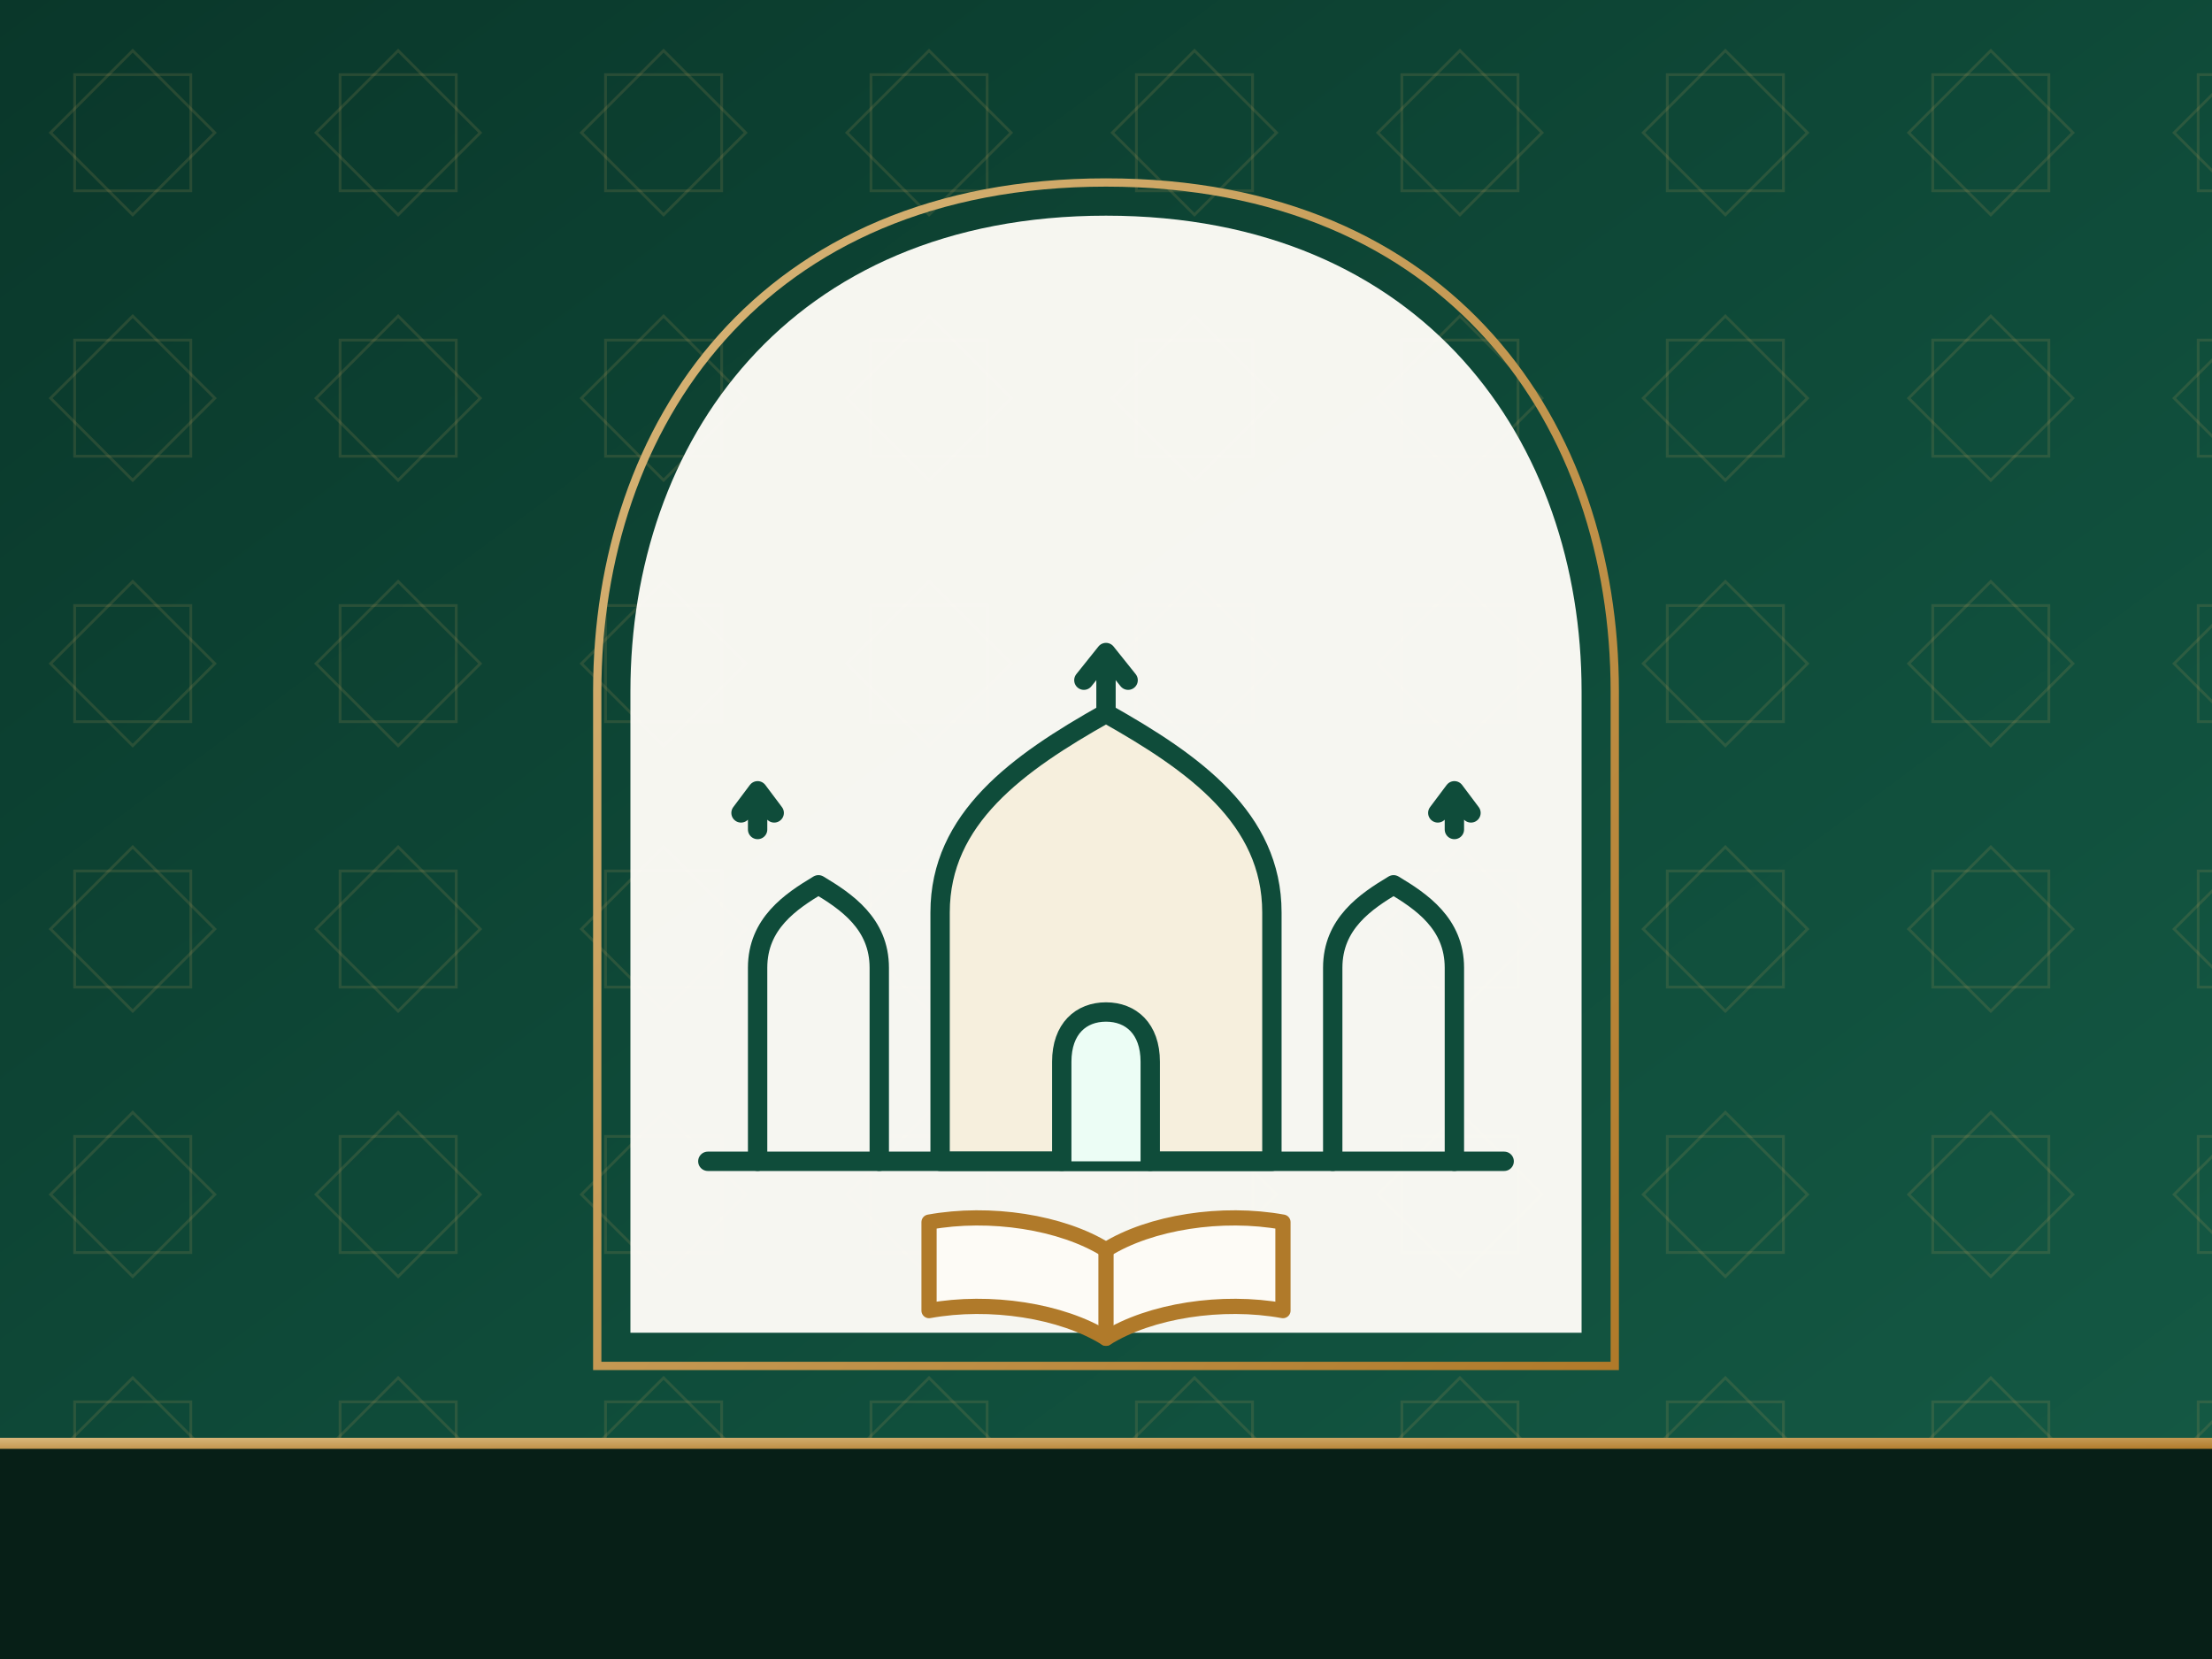
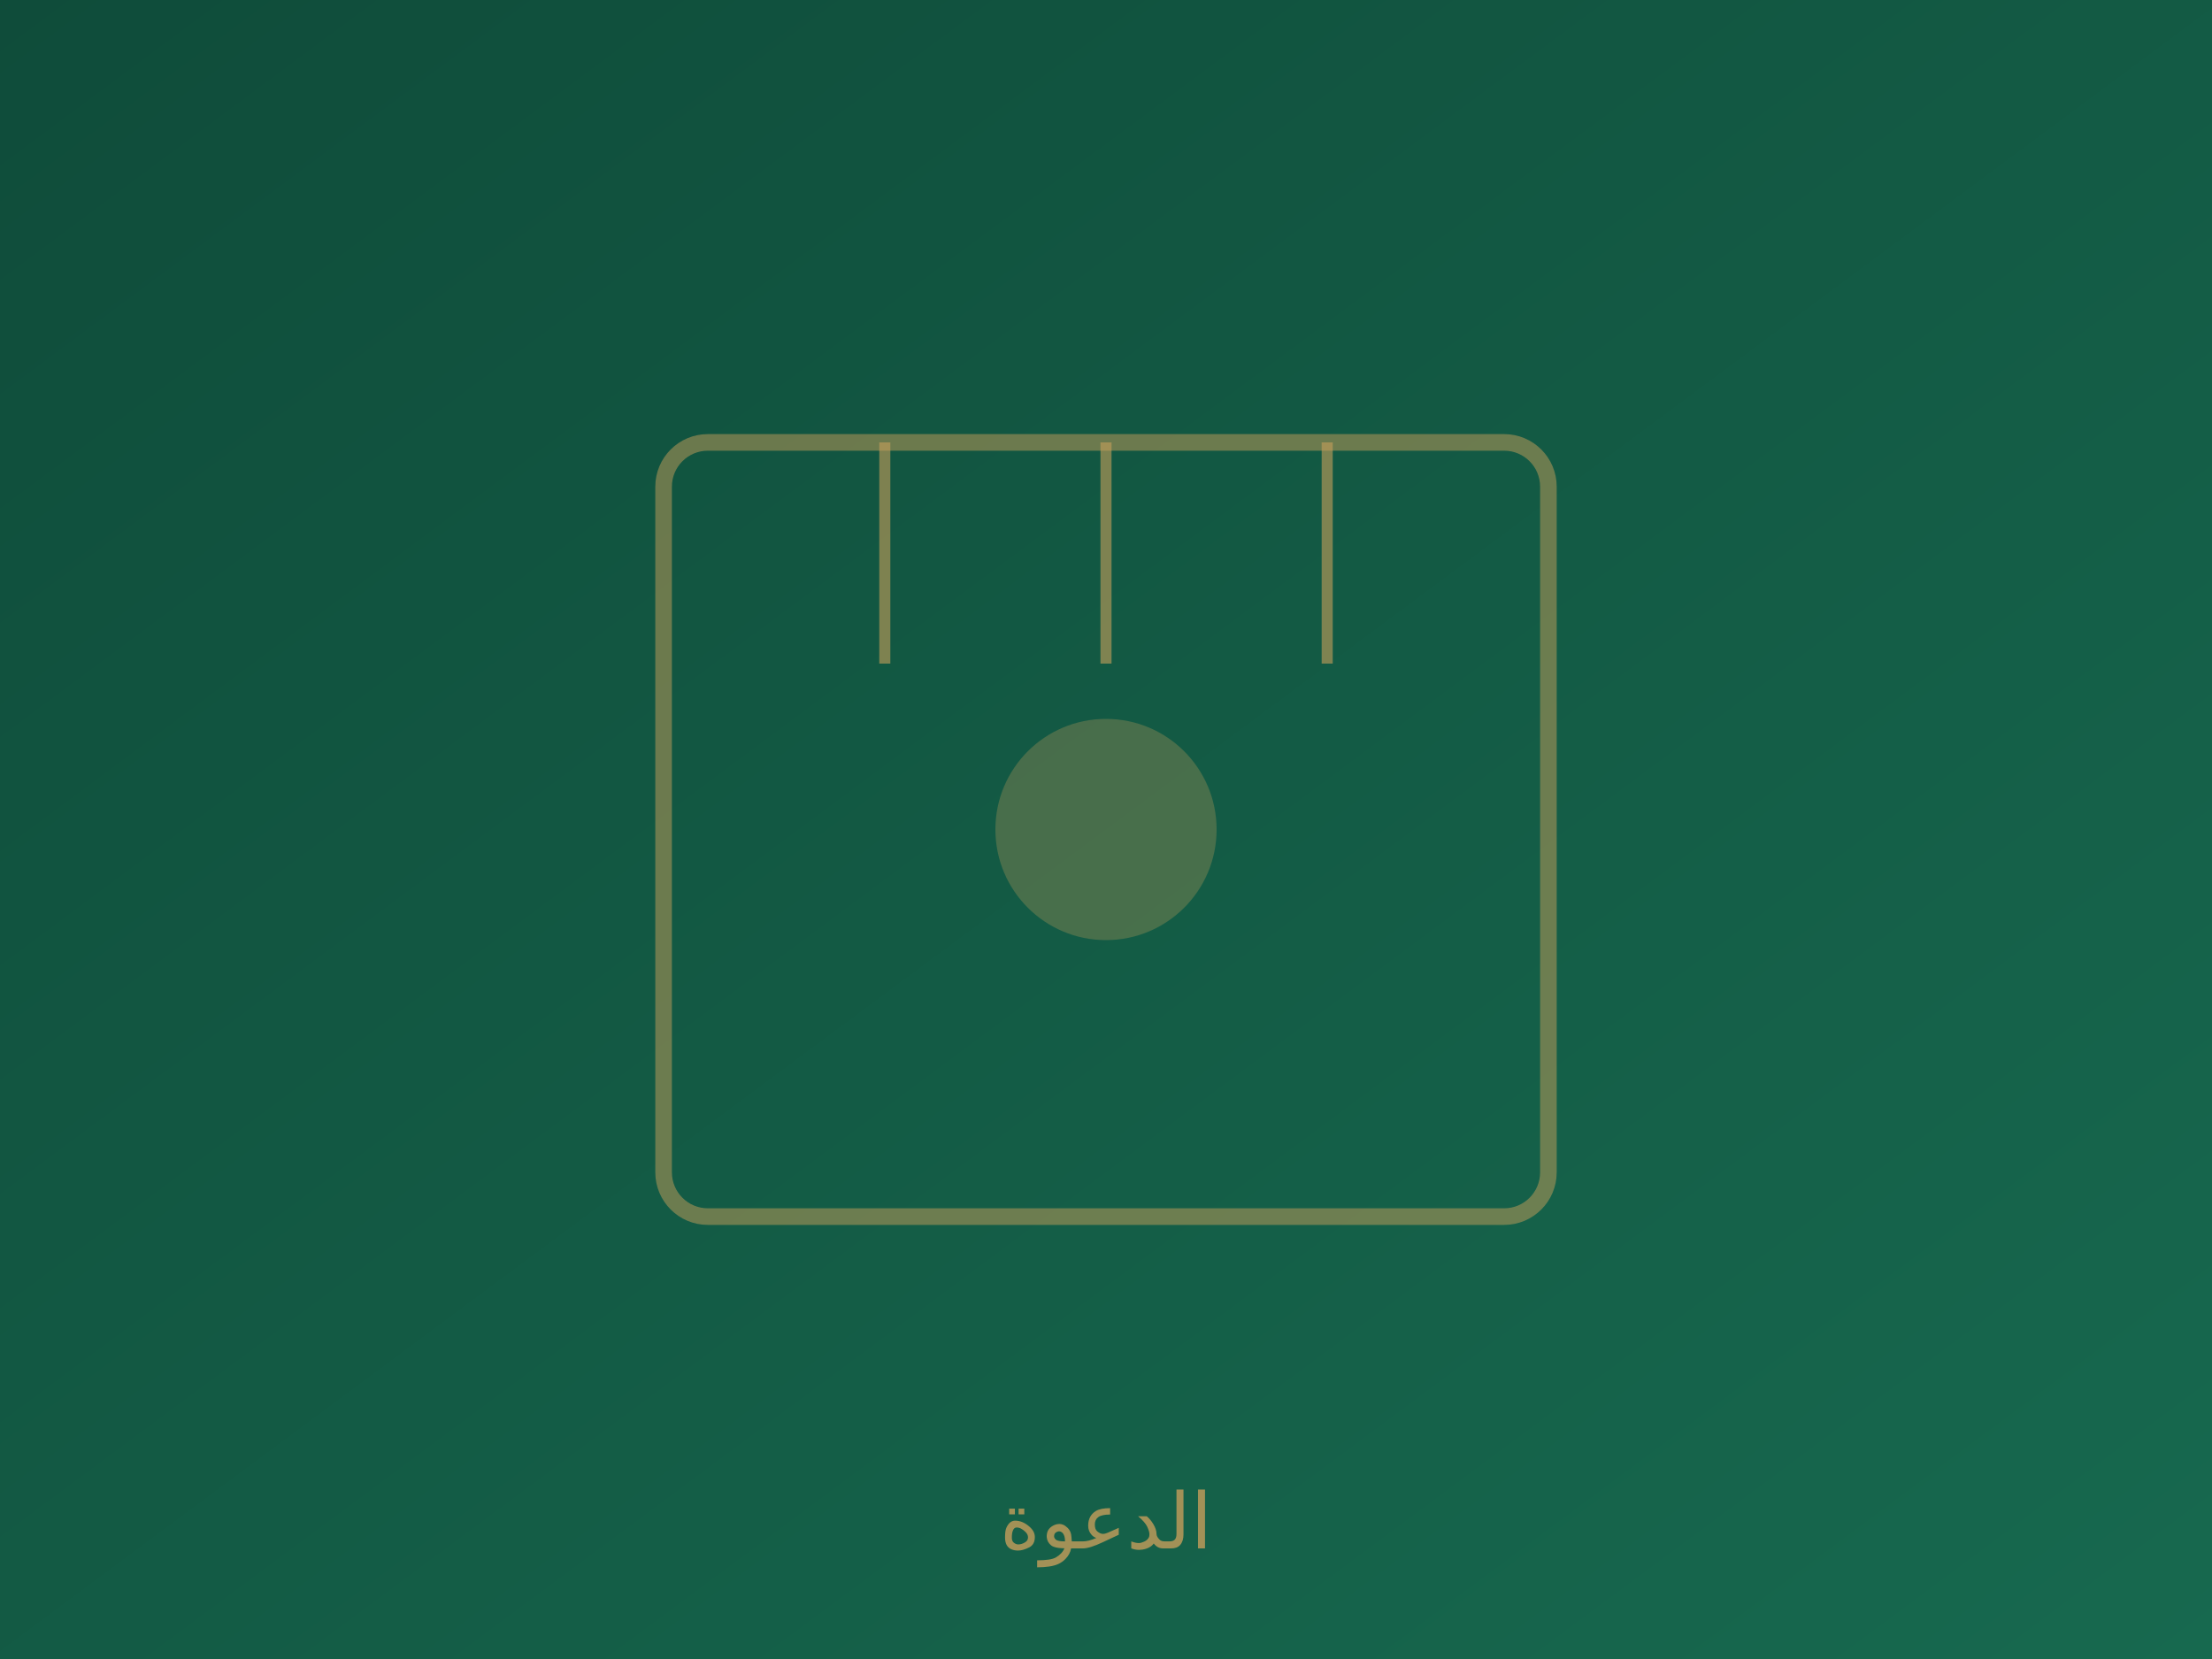
- <svg xmlns="http://www.w3.org/2000/svg" viewBox="0 0 800 600">
+ <svg xmlns="http://www.w3.org/2000/svg" viewBox="0 0 400 300">
  <defs>
    <linearGradient id="bg" x1="0" y1="0" x2="1" y2="1">
-       <stop offset="0" stop-color="#0A372A" />
-       <stop offset=".55" stop-color="#0F4C3A" />
-       <stop offset="1" stop-color="#155A45" />
-     </linearGradient>
-     <pattern id="khatam" width="96" height="96" patternUnits="userSpaceOnUse">
-       <g fill="none" stroke="#C69E5A" stroke-opacity=".16">
-         <rect x="27" y="27" width="42" height="42" />
-         <rect x="27" y="27" width="42" height="42" transform="rotate(45 48 48)" />
-       </g>
-     </pattern>
-     <linearGradient id="gold" x1="0" y1="0" x2="1" y2="1">
-       <stop offset="0" stop-color="#D9B87C" />
-       <stop offset="1" stop-color="#B07A2A" />
+       <stop offset="0" stop-color="#0F4C3A" />
+       <stop offset="1" stop-color="#17694F" />
    </linearGradient>
  </defs>
-   <rect width="800" height="600" fill="url(#bg)" />
-   <rect width="800" height="600" fill="url(#khatam)" />
-   <path d="M400 78 C 515 78 572 160 572 250 L572 482 L228 482 L228 250 C228 160 285 78 400 78 Z" fill="#FDFBF6" opacity=".97" />
-   <path d="M400 66 C 525 66 584 154 584 250 L584 494 L216 494 L216 250 C216 154 275 66 400 66 Z" fill="none" stroke="url(#gold)" stroke-width="3" />
-   <g fill="none" stroke="#0F4C3A" stroke-width="7" stroke-linecap="round" stroke-linejoin="round">
-     <path d="M340 330 C 340 296 368 276 400 258 C 432 276 460 296 460 330 L460 420 L340 420 Z" fill="#F6EFDD" />
-     <path d="M400 258 L400 238 M392 246 L400 236 L408 246" />
-     <path d="M318 420 L318 350 C 318 334 306 326 296 320 C 286 326 274 334 274 350 L274 420 M274 300 L274 288 M268 294 L274 286 L280 294" />
-     <path d="M482 420 L482 350 C 482 334 494 326 504 320 C 514 326 526 334 526 350 L526 420 M526 300 L526 288 M520 294 L526 286 L532 294" />
-     <path d="M256 420 L544 420" />
-     <path d="M384 420 L384 384 C 384 372 391 366 400 366 C 409 366 416 372 416 384 L416 420" fill="#ECFDF5" />
-   </g>
-   <g fill="none" stroke="#B07A2A" stroke-width="5.5" stroke-linecap="round" stroke-linejoin="round">
-     <path d="M400 452 C 384 442 358 438 336 442 L336 474 C 358 470 384 474 400 484 C 416 474 442 470 464 474 L464 442 C 442 438 416 442 400 452 Z" fill="#FDFBF6" />
-     <path d="M400 452 L400 484" />
-   </g>
-   <rect y="520" width="800" height="80" fill="#071F17" />
-   <rect y="520" width="800" height="4" fill="url(#gold)" />
+   <rect width="400" height="300" fill="url(#bg)" />
+   <rect x="120" y="80" width="160" height="140" rx="8" fill="none" stroke="#C69E5A" stroke-width="3" opacity=".5" />
+   <path d="M160 80 L160 120 M200 80 L200 120 M240 80 L240 120" stroke="#C69E5A" stroke-width="2" opacity=".6" />
+   <circle cx="200" cy="150" r="20" fill="#C69E5A" opacity=".3" />
+   <text x="200" y="280" text-anchor="middle" fill="#C69E5A" font-size="14" font-family="Cairo,sans-serif" opacity=".8">الدعوة</text>
</svg>
